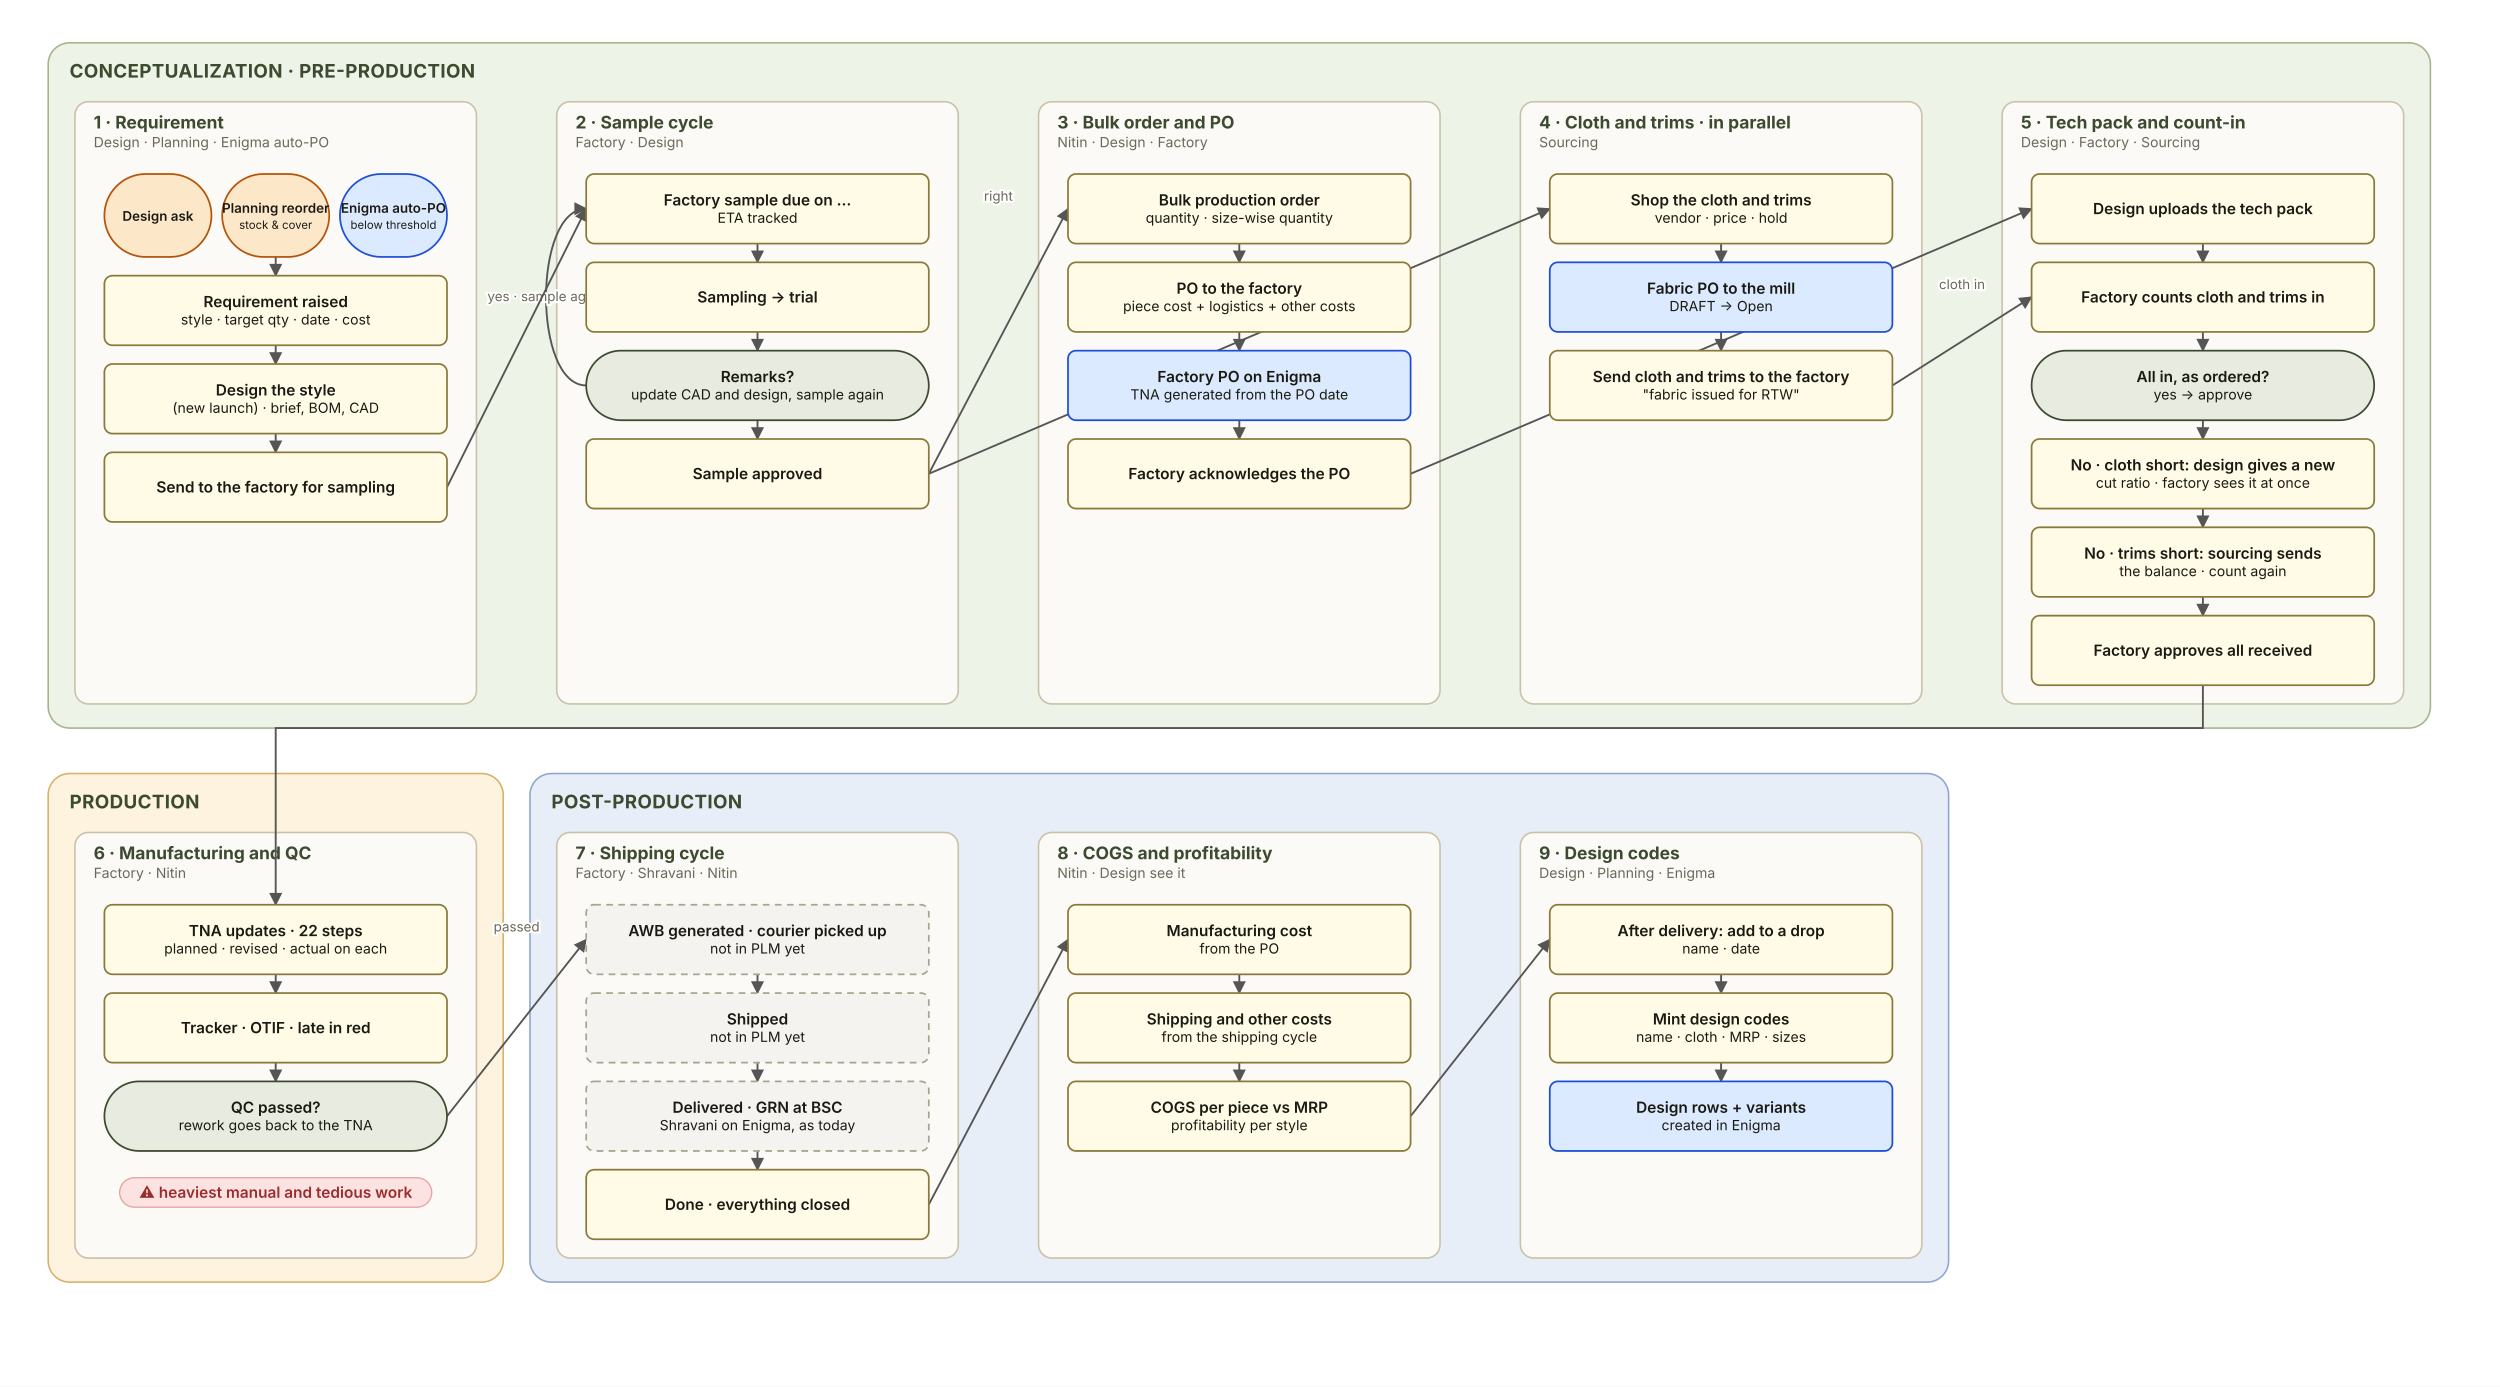
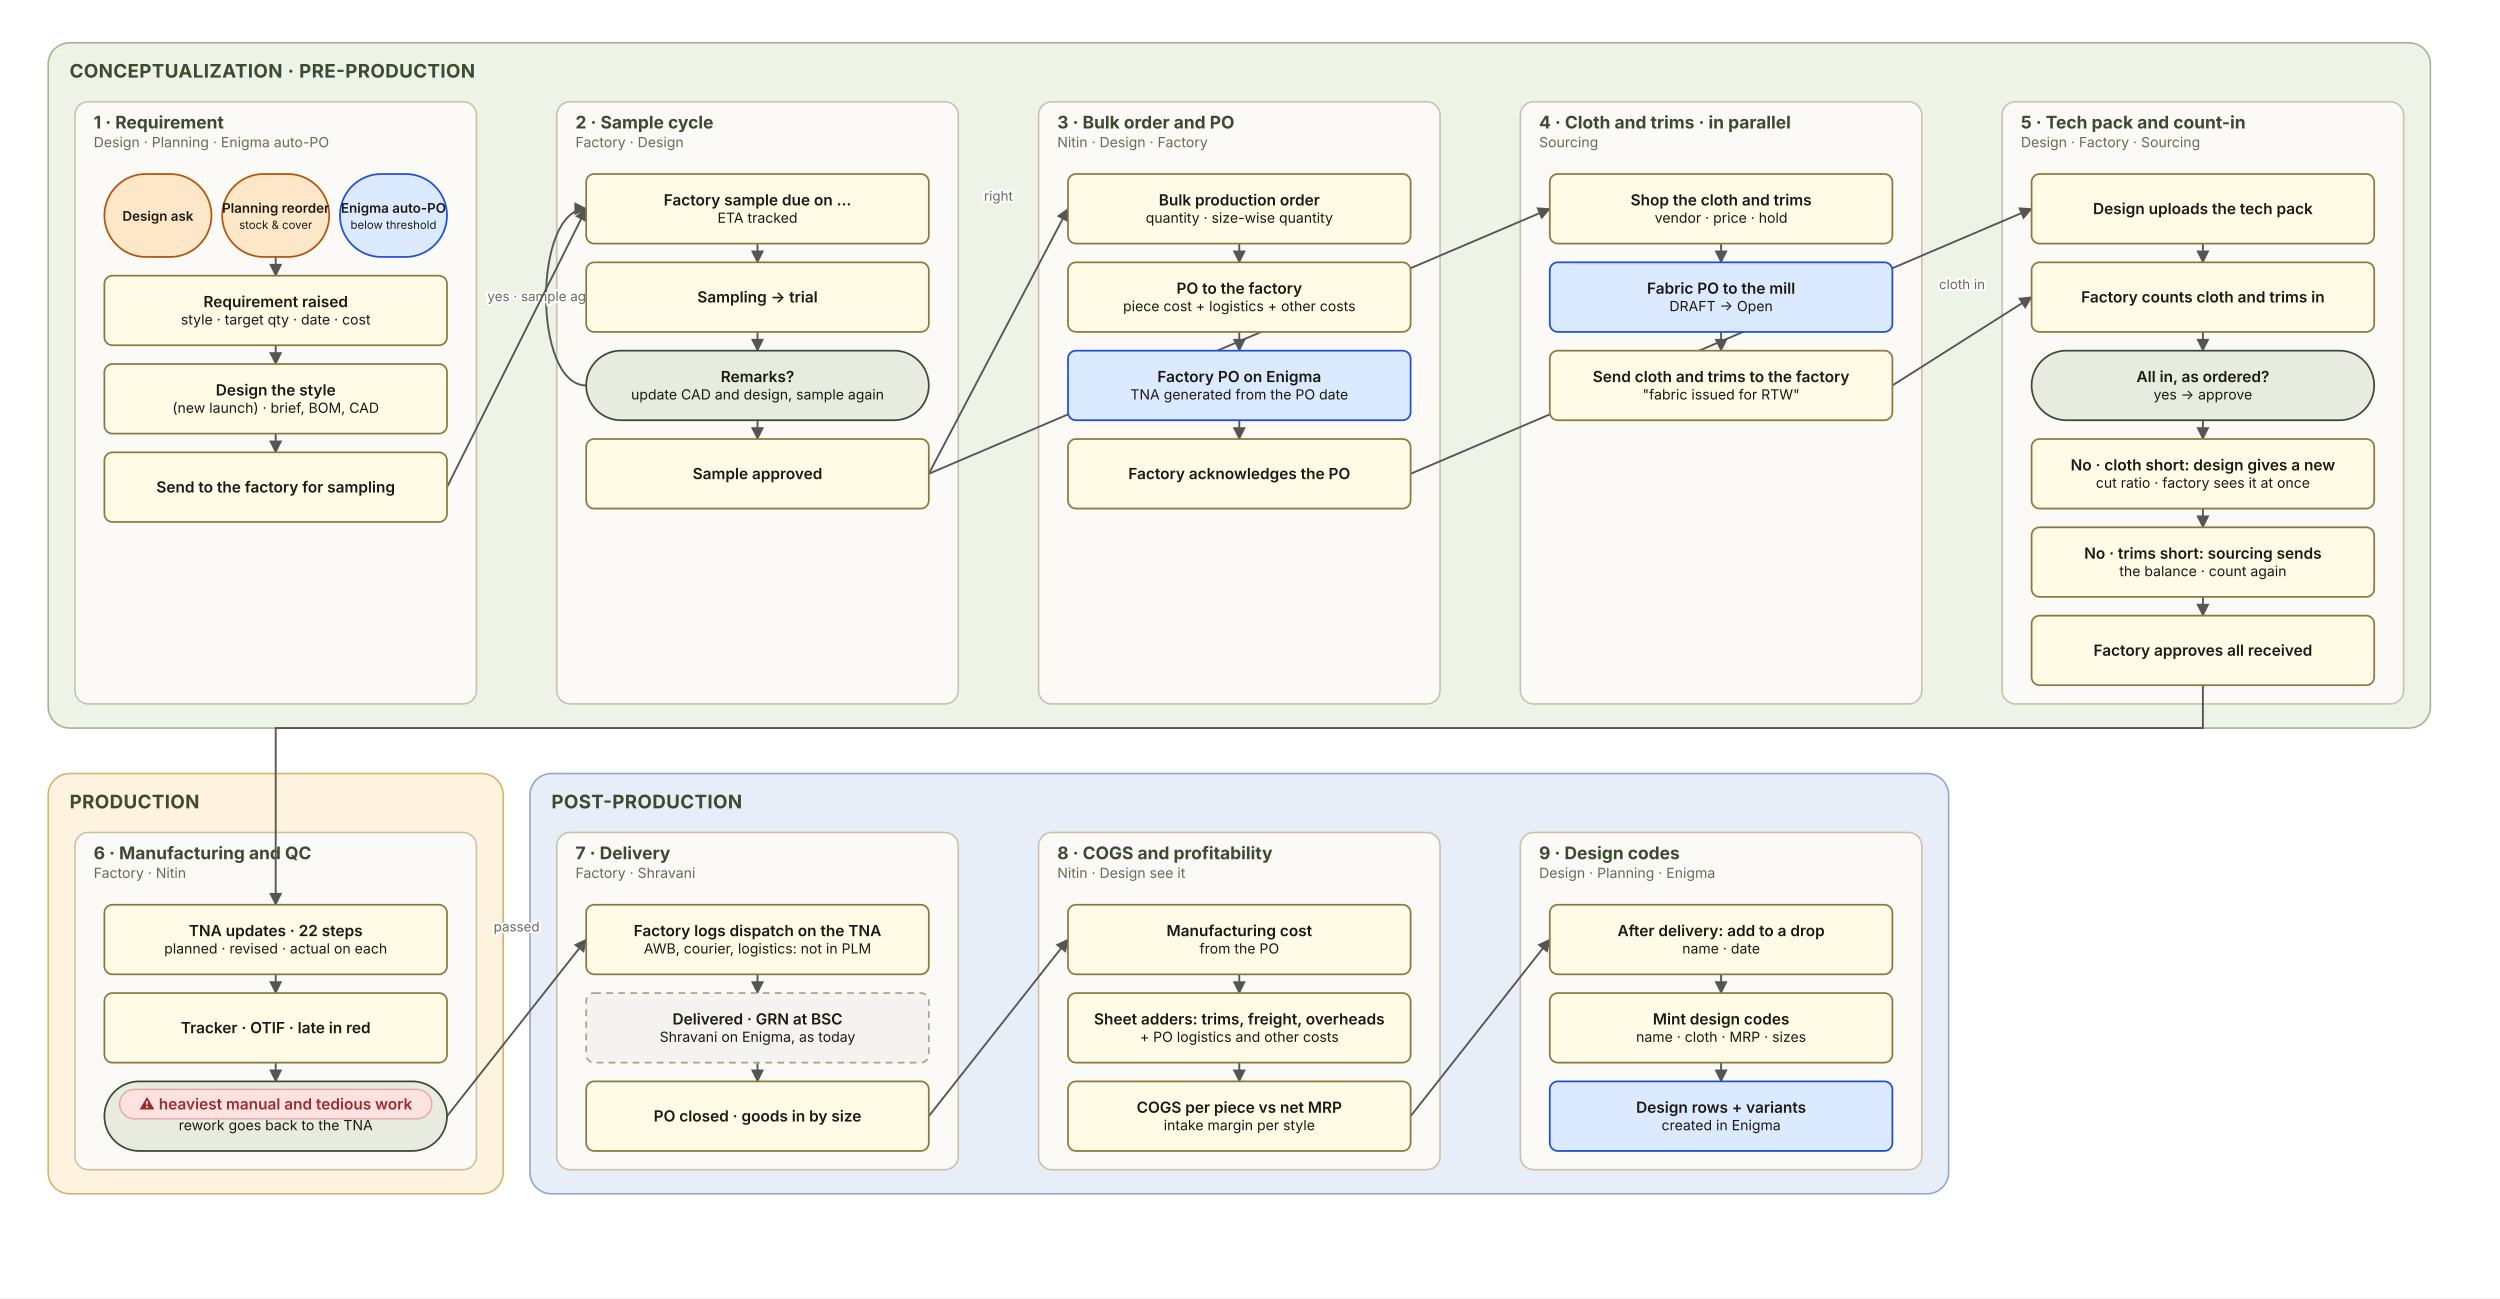
- <svg xmlns="http://www.w3.org/2000/svg" viewBox="0 0 1868 1036" width="1868" height="1036" font-family="Inter, Helvetica, Arial, sans-serif">
+ <svg xmlns="http://www.w3.org/2000/svg" viewBox="0 0 1868 970" width="1868" height="970" font-family="Inter, Helvetica, Arial, sans-serif">
  <defs>
    <marker id="a" viewBox="0 0 10 10" refX="9" refY="5" markerWidth="7" markerHeight="7" orient="auto-start-reverse">
      <path d="M0 0L10 5L0 10z" fill="#555" />
    </marker>
  </defs>
-   <rect width="1868" height="1036" fill="#fff" />
+   <rect width="1868" height="970" fill="#fff" />
  <rect x="36" y="32" width="1780" height="512" rx="16" fill="#eef3e8" stroke="#a3b58f" stroke-width="1.2" />
  <text x="52" y="58" font-size="14" font-weight="700" fill="#3c4a30" letter-spacing=".02em">CONCEPTUALIZATION · PRE-PRODUCTION</text>
-   <rect x="36" y="578" width="340" height="380" rx="16" fill="#fdf3df" stroke="#d6b26a" stroke-width="1.2" />
+   <rect x="36" y="578" width="340" height="314" rx="16" fill="#fdf3df" stroke="#d6b26a" stroke-width="1.2" />
  <text x="52" y="604" font-size="14" font-weight="700" fill="#3c4a30" letter-spacing=".02em">PRODUCTION</text>
-   <rect x="396" y="578" width="1060" height="380" rx="16" fill="#e8eef8" stroke="#8fa6cf" stroke-width="1.2" />
+   <rect x="396" y="578" width="1060" height="314" rx="16" fill="#e8eef8" stroke="#8fa6cf" stroke-width="1.2" />
  <text x="412" y="604" font-size="14" font-weight="700" fill="#3c4a30" letter-spacing=".02em">POST-PRODUCTION</text>
  <rect x="56" y="76" width="300" height="450" rx="10" fill="#fbfaf6" stroke="#c9c1a8" stroke-width="1.2" />
  <text x="70" y="96" font-size="13" font-weight="700" fill="#3c4a30">1 · Requirement</text>
  <text x="70" y="110" font-size="10.5" fill="#6b6759">Design · Planning · Enigma auto-PO</text>
  <rect x="416" y="76" width="300" height="450" rx="10" fill="#fbfaf6" stroke="#c9c1a8" stroke-width="1.2" />
  <text x="430" y="96" font-size="13" font-weight="700" fill="#3c4a30">2 · Sample cycle</text>
  <text x="430" y="110" font-size="10.5" fill="#6b6759">Factory · Design</text>
  <rect x="776" y="76" width="300" height="450" rx="10" fill="#fbfaf6" stroke="#c9c1a8" stroke-width="1.2" />
  <text x="790" y="96" font-size="13" font-weight="700" fill="#3c4a30">3 · Bulk order and PO</text>
  <text x="790" y="110" font-size="10.5" fill="#6b6759">Nitin · Design · Factory</text>
  <rect x="1136" y="76" width="300" height="450" rx="10" fill="#fbfaf6" stroke="#c9c1a8" stroke-width="1.2" />
  <text x="1150" y="96" font-size="13" font-weight="700" fill="#3c4a30">4 · Cloth and trims · in parallel</text>
  <text x="1150" y="110" font-size="10.5" fill="#6b6759">Sourcing</text>
  <rect x="1496" y="76" width="300" height="450" rx="10" fill="#fbfaf6" stroke="#c9c1a8" stroke-width="1.2" />
  <text x="1510" y="96" font-size="13" font-weight="700" fill="#3c4a30">5 · Tech pack and count-in</text>
  <text x="1510" y="110" font-size="10.5" fill="#6b6759">Design · Factory · Sourcing</text>
-   <rect x="56" y="622" width="300" height="318" rx="10" fill="#fbfaf6" stroke="#c9c1a8" stroke-width="1.2" />
+   <rect x="56" y="622" width="300" height="252" rx="10" fill="#fbfaf6" stroke="#c9c1a8" stroke-width="1.2" />
  <text x="70" y="642" font-size="13" font-weight="700" fill="#3c4a30">6 · Manufacturing and QC</text>
  <text x="70" y="656" font-size="10.5" fill="#6b6759">Factory · Nitin</text>
-   <rect x="416" y="622" width="300" height="318" rx="10" fill="#fbfaf6" stroke="#c9c1a8" stroke-width="1.2" />
-   <text x="430" y="642" font-size="13" font-weight="700" fill="#3c4a30">7 · Shipping cycle</text>
-   <text x="430" y="656" font-size="10.5" fill="#6b6759">Factory · Shravani · Nitin</text>
-   <rect x="776" y="622" width="300" height="318" rx="10" fill="#fbfaf6" stroke="#c9c1a8" stroke-width="1.2" />
+   <rect x="416" y="622" width="300" height="252" rx="10" fill="#fbfaf6" stroke="#c9c1a8" stroke-width="1.2" />
+   <text x="430" y="642" font-size="13" font-weight="700" fill="#3c4a30">7 · Delivery</text>
+   <text x="430" y="656" font-size="10.5" fill="#6b6759">Factory · Shravani</text>
+   <rect x="776" y="622" width="300" height="252" rx="10" fill="#fbfaf6" stroke="#c9c1a8" stroke-width="1.2" />
  <text x="790" y="642" font-size="13" font-weight="700" fill="#3c4a30">8 · COGS and profitability</text>
  <text x="790" y="656" font-size="10.5" fill="#6b6759">Nitin · Design see it</text>
-   <rect x="1136" y="622" width="300" height="318" rx="10" fill="#fbfaf6" stroke="#c9c1a8" stroke-width="1.2" />
+   <rect x="1136" y="622" width="300" height="252" rx="10" fill="#fbfaf6" stroke="#c9c1a8" stroke-width="1.2" />
  <text x="1150" y="642" font-size="13" font-weight="700" fill="#3c4a30">9 · Design codes</text>
  <text x="1150" y="656" font-size="10.5" fill="#6b6759">Design · Planning · Enigma</text>
  <path d="M206.0 192L206.0 206" fill="none" stroke="#555" stroke-width="1.4" marker-end="url(#a)" />
  <path d="M206.0 258L206.0 272" fill="none" stroke="#555" stroke-width="1.4" marker-end="url(#a)" />
  <path d="M206.0 324L206.0 338" fill="none" stroke="#555" stroke-width="1.4" marker-end="url(#a)" />
  <path d="M566.0 182L566.0 196" fill="none" stroke="#555" stroke-width="1.4" marker-end="url(#a)" />
  <path d="M566.0 248L566.0 262" fill="none" stroke="#555" stroke-width="1.4" marker-end="url(#a)" />
  <path d="M566.0 314L566.0 328" fill="none" stroke="#555" stroke-width="1.4" marker-end="url(#a)" />
  <path d="M926.0 182L926.0 196" fill="none" stroke="#555" stroke-width="1.4" marker-end="url(#a)" />
  <path d="M926.0 248L926.0 262" fill="none" stroke="#555" stroke-width="1.4" marker-end="url(#a)" />
  <path d="M926.0 314L926.0 328" fill="none" stroke="#555" stroke-width="1.4" marker-end="url(#a)" />
  <path d="M1286.0 182L1286.0 196" fill="none" stroke="#555" stroke-width="1.4" marker-end="url(#a)" />
  <path d="M1286.0 248L1286.0 262" fill="none" stroke="#555" stroke-width="1.4" marker-end="url(#a)" />
  <path d="M1646.0 182L1646.0 196" fill="none" stroke="#555" stroke-width="1.4" marker-end="url(#a)" />
  <path d="M1646.0 248L1646.0 262" fill="none" stroke="#555" stroke-width="1.4" marker-end="url(#a)" />
  <path d="M1646.0 314L1646.0 328" fill="none" stroke="#555" stroke-width="1.4" marker-end="url(#a)" />
  <path d="M1646.0 380L1646.0 394" fill="none" stroke="#555" stroke-width="1.4" marker-end="url(#a)" />
  <path d="M1646.0 446L1646.0 460" fill="none" stroke="#555" stroke-width="1.4" marker-end="url(#a)" />
  <path d="M206.0 728L206.0 742" fill="none" stroke="#555" stroke-width="1.4" marker-end="url(#a)" />
  <path d="M206.0 794L206.0 808" fill="none" stroke="#555" stroke-width="1.4" marker-end="url(#a)" />
  <path d="M566.0 728L566.0 742" fill="none" stroke="#555" stroke-width="1.4" marker-end="url(#a)" />
  <path d="M566.0 794L566.0 808" fill="none" stroke="#555" stroke-width="1.4" marker-end="url(#a)" />
-   <path d="M566.0 860L566.0 874" fill="none" stroke="#555" stroke-width="1.4" marker-end="url(#a)" />
  <path d="M926.0 728L926.0 742" fill="none" stroke="#555" stroke-width="1.4" marker-end="url(#a)" />
  <path d="M926.0 794L926.0 808" fill="none" stroke="#555" stroke-width="1.4" marker-end="url(#a)" />
  <path d="M1286.0 728L1286.0 742" fill="none" stroke="#555" stroke-width="1.4" marker-end="url(#a)" />
  <path d="M1286.0 794L1286.0 808" fill="none" stroke="#555" stroke-width="1.4" marker-end="url(#a)" />
  <path d="M438.0 288.0C398.0 288.0,398.0 156.0,438.0 156.0" fill="none" stroke="#555" stroke-width="1.4" marker-end="url(#a)" />
  <text x="408.0" y="225.0" font-size="10" fill="#6b6759" text-anchor="middle" paint-order="stroke" stroke="#fff" stroke-width="3">yes · sample again</text>
  <path d="M334.0 364.0L438.0 156.0" fill="none" stroke="#555" stroke-width="1.4" marker-end="url(#a)" />
  <path d="M694.0 354.0L798.0 156.0" fill="none" stroke="#555" stroke-width="1.4" marker-end="url(#a)" />
  <text x="746.0" y="150.0" font-size="10" fill="#6b6759" text-anchor="middle" paint-order="stroke" stroke="#fff" stroke-width="3">right</text>
  <path d="M694.0 354.0L1158.0 156.0" fill="none" stroke="#555" stroke-width="1.4" marker-end="url(#a)" />
  <text x="926.0" y="150.0" font-size="10" fill="#6b6759" text-anchor="middle" paint-order="stroke" stroke="#fff" stroke-width="3">right · in parallel</text>
  <path d="M1054.0 354.0L1518.0 156.0" fill="none" stroke="#555" stroke-width="1.4" marker-end="url(#a)" />
  <path d="M1414.0 288.0L1518.0 222.0" fill="none" stroke="#555" stroke-width="1.4" marker-end="url(#a)" />
  <text x="1466.0" y="216.0" font-size="10" fill="#6b6759" text-anchor="middle" paint-order="stroke" stroke="#fff" stroke-width="3">cloth in</text>
  <path d="M1646.0 512L1646.0 544L206.0 544L206.0 676" fill="none" stroke="#555" stroke-width="1.4" marker-end="url(#a)" />
  <path d="M334.0 834.0L438.0 702.0" fill="none" stroke="#555" stroke-width="1.4" marker-end="url(#a)" />
  <text x="386.0" y="696.0" font-size="10" fill="#6b6759" text-anchor="middle" paint-order="stroke" stroke="#fff" stroke-width="3">passed</text>
-   <path d="M694.0 900.0L798.0 702.0" fill="none" stroke="#555" stroke-width="1.4" marker-end="url(#a)" />
+   <path d="M694.0 834.0L798.0 702.0" fill="none" stroke="#555" stroke-width="1.4" marker-end="url(#a)" />
  <path d="M1054.0 834.0L1158.0 702.0" fill="none" stroke="#555" stroke-width="1.4" marker-end="url(#a)" />
  <rect x="78.0" y="130" width="80.0" height="62" rx="31.0" fill="#fde7c9" stroke="#b45309" stroke-width="1.3" />
  <text x="118.0" y="165.0" text-anchor="middle" font-size="10" font-weight="600" fill="#1a1a13">Design ask</text>
  <rect x="166.0" y="130" width="80.0" height="62" rx="31.0" fill="#fde7c9" stroke="#b45309" stroke-width="1.3" />
  <text x="206.0" y="159.0" text-anchor="middle" font-size="10" font-weight="600" fill="#1a1a13">Planning reorder</text>
  <text x="206.0" y="171.0" text-anchor="middle" font-size="8.5" font-weight="400" fill="#1a1a13">stock &amp; cover</text>
  <rect x="254.0" y="130" width="80.0" height="62" rx="31.0" fill="#dbeafe" stroke="#1d4ed8" stroke-width="1.3" />
  <text x="294.0" y="159.0" text-anchor="middle" font-size="10" font-weight="600" fill="#1a1a13">Enigma auto-PO</text>
  <text x="294.0" y="171.0" text-anchor="middle" font-size="8.5" font-weight="400" fill="#1a1a13">below threshold</text>
  <rect x="78.0" y="206" width="256" height="52" rx="6" fill="#fffbe6" stroke="#8a7a3a" stroke-width="1.3" />
  <text x="206.0" y="229.5" text-anchor="middle" font-size="11.5" font-weight="600" fill="#1a1a13">Requirement raised</text>
  <text x="206.0" y="242.5" text-anchor="middle" font-size="10.5" font-weight="400" fill="#1a1a13">style · target qty · date · cost</text>
  <rect x="78.0" y="272" width="256" height="52" rx="6" fill="#fffbe6" stroke="#8a7a3a" stroke-width="1.3" />
  <text x="206.0" y="295.5" text-anchor="middle" font-size="11.5" font-weight="600" fill="#1a1a13">Design the style</text>
  <text x="206.0" y="308.5" text-anchor="middle" font-size="10.5" font-weight="400" fill="#1a1a13">(new launch) · brief, BOM, CAD</text>
  <rect x="78.0" y="338" width="256" height="52" rx="6" fill="#fffbe6" stroke="#8a7a3a" stroke-width="1.3" />
  <text x="206.0" y="368.0" text-anchor="middle" font-size="11.5" font-weight="600" fill="#1a1a13">Send to the factory for sampling</text>
  <rect x="438.0" y="130" width="256" height="52" rx="6" fill="#fffbe6" stroke="#8a7a3a" stroke-width="1.3" />
  <text x="566.0" y="153.5" text-anchor="middle" font-size="11.5" font-weight="600" fill="#1a1a13">Factory sample due on …</text>
  <text x="566.0" y="166.5" text-anchor="middle" font-size="10.5" font-weight="400" fill="#1a1a13">ETA tracked</text>
  <rect x="438.0" y="196" width="256" height="52" rx="6" fill="#fffbe6" stroke="#8a7a3a" stroke-width="1.3" />
  <text x="566.0" y="226.0" text-anchor="middle" font-size="11.5" font-weight="600" fill="#1a1a13">Sampling → trial</text>
  <rect x="438.0" y="262" width="256" height="52" rx="26" fill="#e7ebe0" stroke="#3c4a30" stroke-width="1.3" />
  <text x="566.0" y="285.5" text-anchor="middle" font-size="11.5" font-weight="600" fill="#1a1a13">Remarks?</text>
  <text x="566.0" y="298.5" text-anchor="middle" font-size="10.5" font-weight="400" fill="#1a1a13">update CAD and design, sample again</text>
  <rect x="438.0" y="328" width="256" height="52" rx="6" fill="#fffbe6" stroke="#8a7a3a" stroke-width="1.3" />
  <text x="566.0" y="358.0" text-anchor="middle" font-size="11.5" font-weight="600" fill="#1a1a13">Sample approved</text>
  <rect x="798.0" y="130" width="256" height="52" rx="6" fill="#fffbe6" stroke="#8a7a3a" stroke-width="1.3" />
  <text x="926.0" y="153.5" text-anchor="middle" font-size="11.5" font-weight="600" fill="#1a1a13">Bulk production order</text>
  <text x="926.0" y="166.5" text-anchor="middle" font-size="10.5" font-weight="400" fill="#1a1a13">quantity · size-wise quantity</text>
  <rect x="798.0" y="196" width="256" height="52" rx="6" fill="#fffbe6" stroke="#8a7a3a" stroke-width="1.3" />
  <text x="926.0" y="219.5" text-anchor="middle" font-size="11.5" font-weight="600" fill="#1a1a13">PO to the factory</text>
  <text x="926.0" y="232.5" text-anchor="middle" font-size="10.5" font-weight="400" fill="#1a1a13">piece cost + logistics + other costs</text>
  <rect x="798.0" y="262" width="256" height="52" rx="6" fill="#dbeafe" stroke="#1d4ed8" stroke-width="1.3" />
  <text x="926.0" y="285.5" text-anchor="middle" font-size="11.5" font-weight="600" fill="#1a1a13">Factory PO on Enigma</text>
  <text x="926.0" y="298.5" text-anchor="middle" font-size="10.5" font-weight="400" fill="#1a1a13">TNA generated from the PO date</text>
  <rect x="798.0" y="328" width="256" height="52" rx="6" fill="#fffbe6" stroke="#8a7a3a" stroke-width="1.3" />
  <text x="926.0" y="358.0" text-anchor="middle" font-size="11.5" font-weight="600" fill="#1a1a13">Factory acknowledges the PO</text>
  <rect x="1158.0" y="130" width="256" height="52" rx="6" fill="#fffbe6" stroke="#8a7a3a" stroke-width="1.3" />
  <text x="1286.0" y="153.5" text-anchor="middle" font-size="11.5" font-weight="600" fill="#1a1a13">Shop the cloth and trims</text>
  <text x="1286.0" y="166.5" text-anchor="middle" font-size="10.5" font-weight="400" fill="#1a1a13">vendor · price · hold</text>
  <rect x="1158.0" y="196" width="256" height="52" rx="6" fill="#dbeafe" stroke="#1d4ed8" stroke-width="1.3" />
  <text x="1286.0" y="219.5" text-anchor="middle" font-size="11.5" font-weight="600" fill="#1a1a13">Fabric PO to the mill</text>
  <text x="1286.0" y="232.5" text-anchor="middle" font-size="10.5" font-weight="400" fill="#1a1a13">DRAFT → Open</text>
  <rect x="1158.0" y="262" width="256" height="52" rx="6" fill="#fffbe6" stroke="#8a7a3a" stroke-width="1.3" />
  <text x="1286.0" y="285.5" text-anchor="middle" font-size="11.5" font-weight="600" fill="#1a1a13">Send cloth and trims to the factory</text>
  <text x="1286.0" y="298.5" text-anchor="middle" font-size="10.5" font-weight="400" fill="#1a1a13">"fabric issued for RTW"</text>
  <rect x="1518.0" y="130" width="256" height="52" rx="6" fill="#fffbe6" stroke="#8a7a3a" stroke-width="1.3" />
  <text x="1646.0" y="160.0" text-anchor="middle" font-size="11.5" font-weight="600" fill="#1a1a13">Design uploads the tech pack</text>
  <rect x="1518.0" y="196" width="256" height="52" rx="6" fill="#fffbe6" stroke="#8a7a3a" stroke-width="1.3" />
  <text x="1646.0" y="226.0" text-anchor="middle" font-size="11.5" font-weight="600" fill="#1a1a13">Factory counts cloth and trims in</text>
  <rect x="1518.0" y="262" width="256" height="52" rx="26" fill="#e7ebe0" stroke="#3c4a30" stroke-width="1.3" />
  <text x="1646.0" y="285.5" text-anchor="middle" font-size="11.5" font-weight="600" fill="#1a1a13">All in, as ordered?</text>
  <text x="1646.0" y="298.5" text-anchor="middle" font-size="10.5" font-weight="400" fill="#1a1a13">yes → approve</text>
  <rect x="1518.0" y="328" width="256" height="52" rx="6" fill="#fffbe6" stroke="#8a7a3a" stroke-width="1.3" />
  <text x="1646.0" y="351.5" text-anchor="middle" font-size="11.5" font-weight="600" fill="#1a1a13">No · cloth short: design gives a new</text>
  <text x="1646.0" y="364.5" text-anchor="middle" font-size="10.5" font-weight="400" fill="#1a1a13">cut ratio · factory sees it at once</text>
  <rect x="1518.0" y="394" width="256" height="52" rx="6" fill="#fffbe6" stroke="#8a7a3a" stroke-width="1.3" />
  <text x="1646.0" y="417.5" text-anchor="middle" font-size="11.5" font-weight="600" fill="#1a1a13">No · trims short: sourcing sends</text>
  <text x="1646.0" y="430.5" text-anchor="middle" font-size="10.5" font-weight="400" fill="#1a1a13">the balance · count again</text>
  <rect x="1518.0" y="460" width="256" height="52" rx="6" fill="#fffbe6" stroke="#8a7a3a" stroke-width="1.3" />
  <text x="1646.0" y="490.0" text-anchor="middle" font-size="11.5" font-weight="600" fill="#1a1a13">Factory approves all received</text>
  <rect x="78.0" y="676" width="256" height="52" rx="6" fill="#fffbe6" stroke="#8a7a3a" stroke-width="1.3" />
  <text x="206.0" y="699.5" text-anchor="middle" font-size="11.5" font-weight="600" fill="#1a1a13">TNA updates · 22 steps</text>
  <text x="206.0" y="712.5" text-anchor="middle" font-size="10.5" font-weight="400" fill="#1a1a13">planned · revised · actual on each</text>
  <rect x="78.0" y="742" width="256" height="52" rx="6" fill="#fffbe6" stroke="#8a7a3a" stroke-width="1.3" />
  <text x="206.0" y="772.0" text-anchor="middle" font-size="11.5" font-weight="600" fill="#1a1a13">Tracker · OTIF · late in red</text>
  <rect x="78.0" y="808" width="256" height="52" rx="26" fill="#e7ebe0" stroke="#3c4a30" stroke-width="1.3" />
  <text x="206.0" y="831.5" text-anchor="middle" font-size="11.5" font-weight="600" fill="#1a1a13">QC passed?</text>
  <text x="206.0" y="844.5" text-anchor="middle" font-size="10.5" font-weight="400" fill="#1a1a13">rework goes back to the TNA</text>
-   <rect x="438.0" y="676" width="256" height="52" rx="6" fill="#f4f3ef" stroke="#a9a391" stroke-width="1.3" stroke-dasharray="5 4" />
-   <text x="566.0" y="699.5" text-anchor="middle" font-size="11.5" font-weight="600" fill="#1a1a13">AWB generated · courier picked up</text>
-   <text x="566.0" y="712.5" text-anchor="middle" font-size="10.5" font-weight="400" fill="#1a1a13">not in PLM yet</text>
+   <rect x="438.0" y="676" width="256" height="52" rx="6" fill="#fffbe6" stroke="#8a7a3a" stroke-width="1.3" />
+   <text x="566.0" y="699.5" text-anchor="middle" font-size="11.5" font-weight="600" fill="#1a1a13">Factory logs dispatch on the TNA</text>
+   <text x="566.0" y="712.5" text-anchor="middle" font-size="10.5" font-weight="400" fill="#1a1a13">AWB, courier, logistics: not in PLM</text>
  <rect x="438.0" y="742" width="256" height="52" rx="6" fill="#f4f3ef" stroke="#a9a391" stroke-width="1.3" stroke-dasharray="5 4" />
-   <text x="566.0" y="765.5" text-anchor="middle" font-size="11.5" font-weight="600" fill="#1a1a13">Shipped</text>
-   <text x="566.0" y="778.5" text-anchor="middle" font-size="10.5" font-weight="400" fill="#1a1a13">not in PLM yet</text>
-   <rect x="438.0" y="808" width="256" height="52" rx="6" fill="#f4f3ef" stroke="#a9a391" stroke-width="1.3" stroke-dasharray="5 4" />
-   <text x="566.0" y="831.5" text-anchor="middle" font-size="11.5" font-weight="600" fill="#1a1a13">Delivered · GRN at BSC</text>
-   <text x="566.0" y="844.5" text-anchor="middle" font-size="10.5" font-weight="400" fill="#1a1a13">Shravani on Enigma, as today</text>
-   <rect x="438.0" y="874" width="256" height="52" rx="6" fill="#fffbe6" stroke="#8a7a3a" stroke-width="1.3" />
-   <text x="566.0" y="904.0" text-anchor="middle" font-size="11.5" font-weight="600" fill="#1a1a13">Done · everything closed</text>
+   <text x="566.0" y="765.5" text-anchor="middle" font-size="11.5" font-weight="600" fill="#1a1a13">Delivered · GRN at BSC</text>
+   <text x="566.0" y="778.5" text-anchor="middle" font-size="10.5" font-weight="400" fill="#1a1a13">Shravani on Enigma, as today</text>
+   <rect x="438.0" y="808" width="256" height="52" rx="6" fill="#fffbe6" stroke="#8a7a3a" stroke-width="1.3" />
+   <text x="566.0" y="838.0" text-anchor="middle" font-size="11.5" font-weight="600" fill="#1a1a13">PO closed · goods in by size</text>
  <rect x="798.0" y="676" width="256" height="52" rx="6" fill="#fffbe6" stroke="#8a7a3a" stroke-width="1.3" />
  <text x="926.0" y="699.5" text-anchor="middle" font-size="11.5" font-weight="600" fill="#1a1a13">Manufacturing cost</text>
  <text x="926.0" y="712.5" text-anchor="middle" font-size="10.5" font-weight="400" fill="#1a1a13">from the PO</text>
  <rect x="798.0" y="742" width="256" height="52" rx="6" fill="#fffbe6" stroke="#8a7a3a" stroke-width="1.3" />
-   <text x="926.0" y="765.5" text-anchor="middle" font-size="11.5" font-weight="600" fill="#1a1a13">Shipping and other costs</text>
-   <text x="926.0" y="778.5" text-anchor="middle" font-size="10.5" font-weight="400" fill="#1a1a13">from the shipping cycle</text>
+   <text x="926.0" y="765.5" text-anchor="middle" font-size="11.5" font-weight="600" fill="#1a1a13">Sheet adders: trims, freight, overheads</text>
+   <text x="926.0" y="778.5" text-anchor="middle" font-size="10.5" font-weight="400" fill="#1a1a13">+ PO logistics and other costs</text>
  <rect x="798.0" y="808" width="256" height="52" rx="6" fill="#fffbe6" stroke="#8a7a3a" stroke-width="1.3" />
-   <text x="926.0" y="831.5" text-anchor="middle" font-size="11.5" font-weight="600" fill="#1a1a13">COGS per piece vs MRP</text>
-   <text x="926.0" y="844.5" text-anchor="middle" font-size="10.5" font-weight="400" fill="#1a1a13">profitability per style</text>
+   <text x="926.0" y="831.5" text-anchor="middle" font-size="11.5" font-weight="600" fill="#1a1a13">COGS per piece vs net MRP</text>
+   <text x="926.0" y="844.5" text-anchor="middle" font-size="10.5" font-weight="400" fill="#1a1a13">intake margin per style</text>
  <rect x="1158.0" y="676" width="256" height="52" rx="6" fill="#fffbe6" stroke="#8a7a3a" stroke-width="1.3" />
  <text x="1286.0" y="699.5" text-anchor="middle" font-size="11.5" font-weight="600" fill="#1a1a13">After delivery: add to a drop</text>
  <text x="1286.0" y="712.5" text-anchor="middle" font-size="10.5" font-weight="400" fill="#1a1a13">name · date</text>
  <rect x="1158.0" y="742" width="256" height="52" rx="6" fill="#fffbe6" stroke="#8a7a3a" stroke-width="1.3" />
  <text x="1286.0" y="765.5" text-anchor="middle" font-size="11.5" font-weight="600" fill="#1a1a13">Mint design codes</text>
  <text x="1286.0" y="778.5" text-anchor="middle" font-size="10.5" font-weight="400" fill="#1a1a13">name · cloth · MRP · sizes</text>
  <rect x="1158.0" y="808" width="256" height="52" rx="6" fill="#dbeafe" stroke="#1d4ed8" stroke-width="1.3" />
  <text x="1286.0" y="831.5" text-anchor="middle" font-size="11.5" font-weight="600" fill="#1a1a13">Design rows + variants</text>
  <text x="1286.0" y="844.5" text-anchor="middle" font-size="10.5" font-weight="400" fill="#1a1a13">created in Enigma</text>
-   <rect x="89.4" y="880" width="233.2" height="22" rx="11" fill="#fde2e2" stroke="#e5a3a3" />
-   <text x="206.0" y="895" text-anchor="middle" font-size="11.5" font-weight="600" fill="#9b2c2c">⚠ heaviest manual and tedious work</text>
+   <rect x="89.4" y="814" width="233.2" height="22" rx="11" fill="#fde2e2" stroke="#e5a3a3" />
+   <text x="206.0" y="829" text-anchor="middle" font-size="11.5" font-weight="600" fill="#9b2c2c">⚠ heaviest manual and tedious work</text>
</svg>
